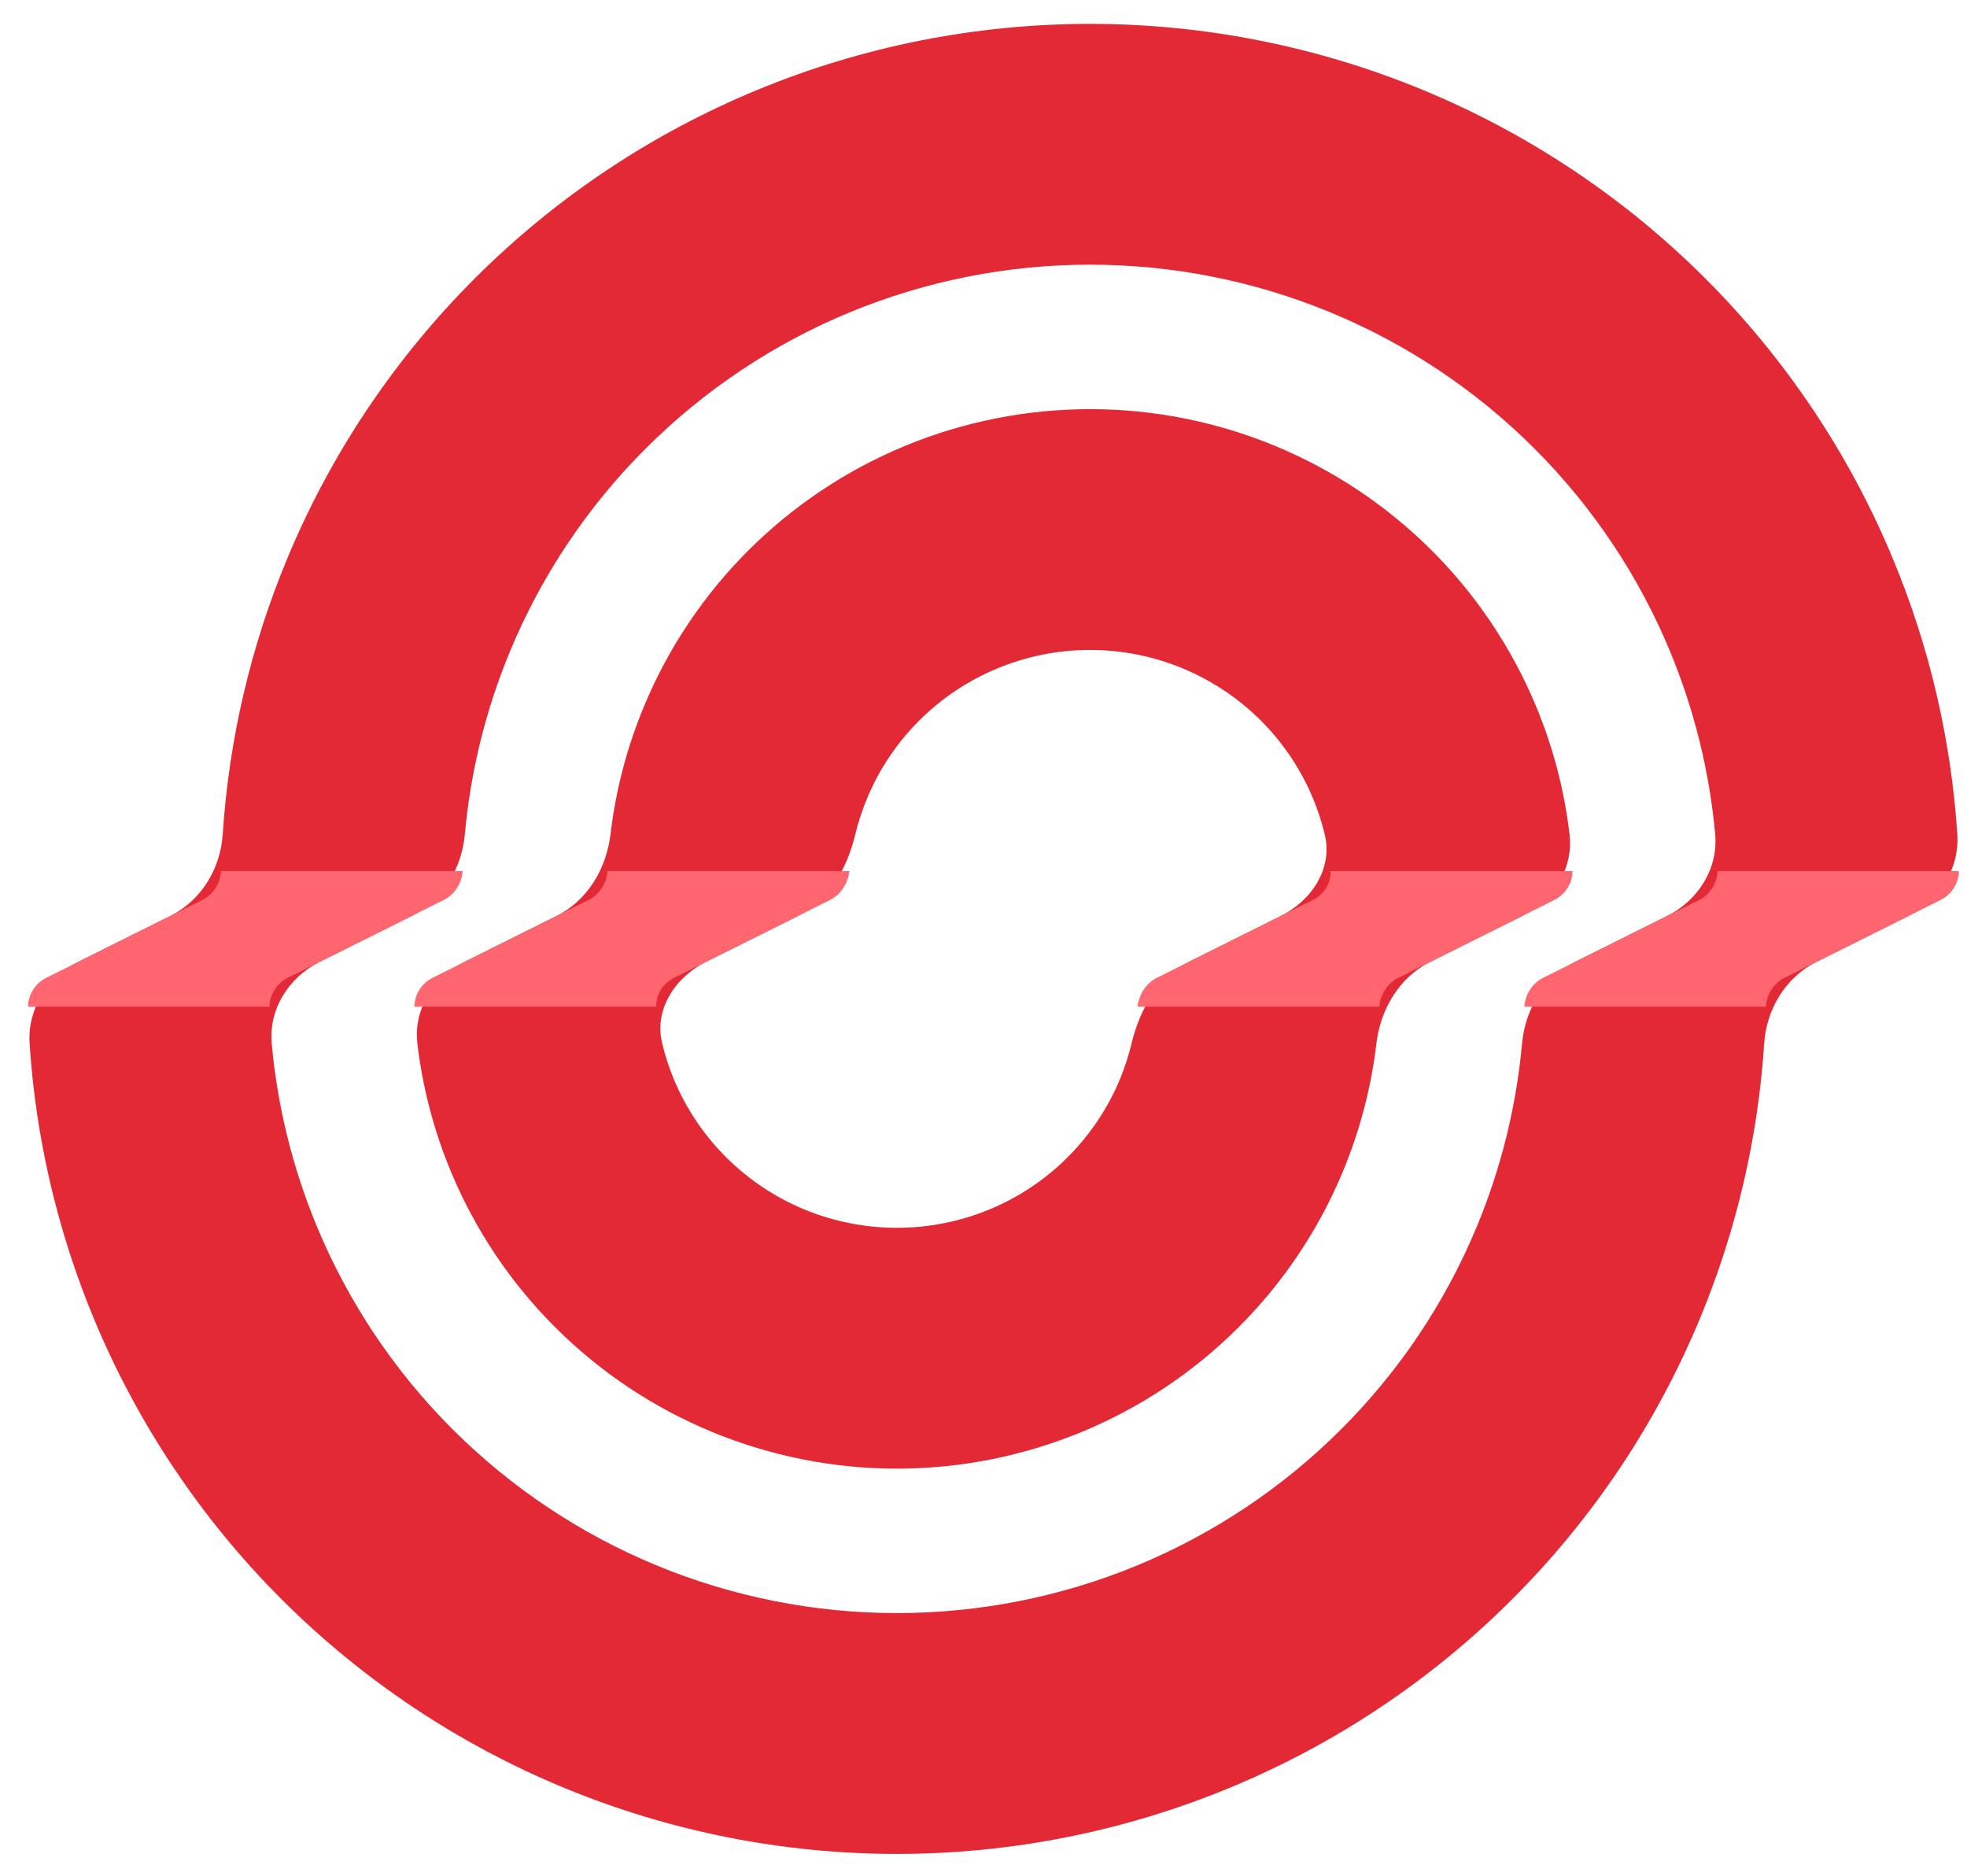
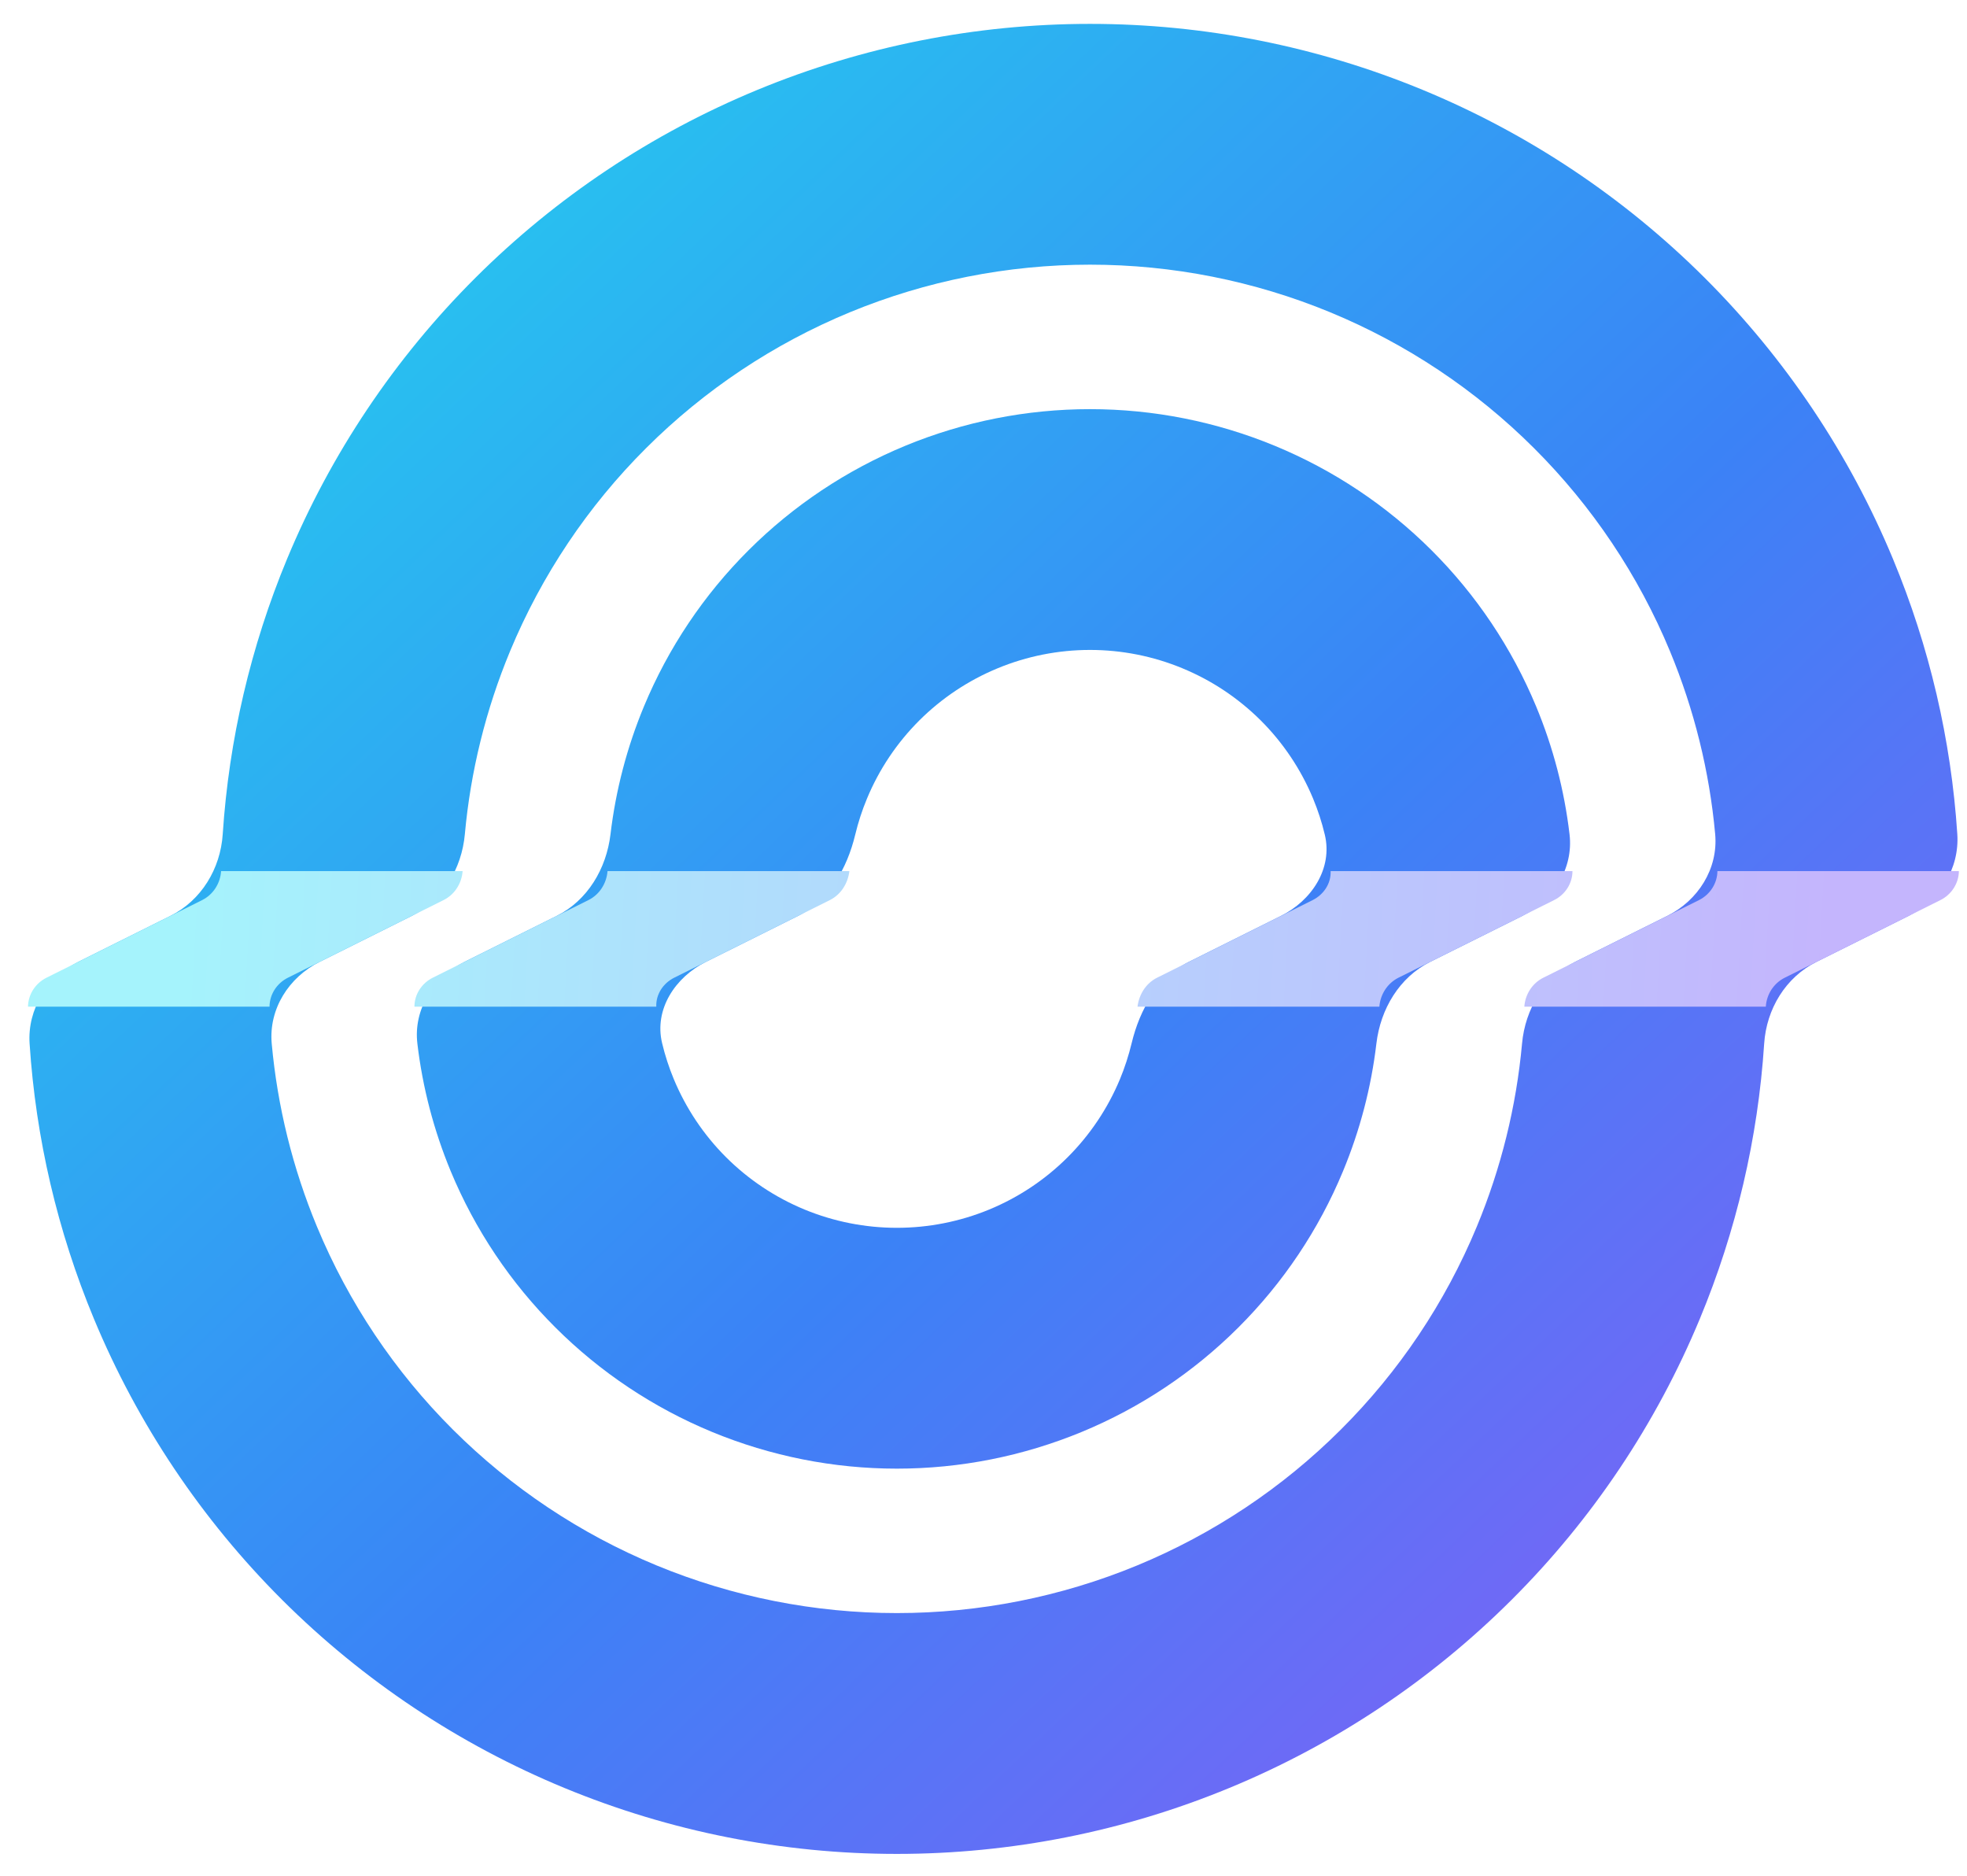
<svg xmlns="http://www.w3.org/2000/svg" width="43" height="41" viewBox="0 0 43 41" fill="none">
-   <path fill-rule="evenodd" clip-rule="evenodd" d="M23.829 8.943C22.442 8.943 21.07 9.215 19.789 9.744C18.509 10.273 17.345 11.048 16.365 12.026C15.385 13.003 14.607 14.164 14.077 15.441C13.705 16.336 13.46 17.276 13.346 18.234C13.257 18.987 12.844 19.683 12.166 20.021L10.158 21.022C9.48 21.36 9.035 22.056 9.124 22.809C9.237 23.767 9.483 24.707 9.854 25.602C10.385 26.88 11.162 28.04 12.143 29.017C13.123 29.995 14.286 30.77 15.567 31.299C16.848 31.828 18.22 32.101 19.606 32.101C20.993 32.101 22.365 31.828 23.646 31.299C24.927 30.77 26.09 29.995 27.07 29.017C28.05 28.04 28.828 26.88 29.358 25.602C29.73 24.707 29.976 23.767 30.089 22.809C30.178 22.056 30.591 21.36 31.27 21.022L33.277 20.021C33.955 19.683 34.401 18.987 34.311 18.234C34.198 17.276 33.953 16.336 33.581 15.441C33.05 14.164 32.273 13.003 31.293 12.026C30.312 11.048 29.149 10.273 27.868 9.744C26.587 9.215 25.215 8.943 23.829 8.943ZM28.705 17.455C28.811 17.711 28.897 17.974 28.961 18.243C29.138 18.98 28.677 19.683 27.999 20.021L25.992 21.022C25.313 21.36 24.916 22.063 24.739 22.8C24.674 23.069 24.589 23.332 24.483 23.588C24.217 24.227 23.828 24.807 23.338 25.296C22.848 25.785 22.267 26.172 21.626 26.437C20.986 26.701 20.299 26.837 19.606 26.837C18.913 26.837 18.227 26.701 17.587 26.437C16.946 26.172 16.365 25.785 15.874 25.296C15.384 24.807 14.996 24.227 14.73 23.588C14.624 23.332 14.538 23.069 14.474 22.8C14.297 22.063 14.758 21.36 15.436 21.022L17.443 20.021C18.122 19.683 18.519 18.98 18.696 18.243C18.761 17.974 18.846 17.711 18.953 17.455C19.218 16.816 19.607 16.236 20.097 15.747C20.587 15.259 21.169 14.871 21.809 14.607C22.449 14.342 23.136 14.206 23.829 14.206C24.522 14.206 25.208 14.342 25.848 14.607C26.489 14.871 27.07 15.259 27.561 15.747C28.051 16.236 28.439 16.816 28.705 17.455Z" fill="#E22935" />
-   <path fill-rule="evenodd" clip-rule="evenodd" d="M23.829 0.522C21.334 0.522 18.863 1.012 16.558 1.964C14.252 2.916 12.158 4.312 10.394 6.071C8.629 7.831 7.23 9.919 6.275 12.218C5.479 14.135 5.005 16.167 4.869 18.232C4.82 18.989 4.4 19.683 3.721 20.021L1.714 21.022C1.035 21.36 0.597 22.054 0.647 22.811C0.782 24.876 1.256 26.908 2.053 28.825C3.008 31.124 4.407 33.213 6.171 34.972C7.936 36.731 10.03 38.127 12.335 39.079C14.641 40.032 17.111 40.522 19.606 40.522C22.102 40.522 24.572 40.032 26.877 39.079C29.183 38.127 31.277 36.731 33.041 34.972C34.806 33.213 36.205 31.124 37.16 28.825C37.956 26.908 38.431 24.876 38.566 22.811C38.616 22.054 39.035 21.36 39.714 21.022L41.721 20.021C42.4 19.683 42.838 18.989 42.788 18.232C42.653 16.167 42.179 14.135 41.382 12.218C40.428 9.919 39.028 7.831 37.264 6.071C35.499 4.312 33.405 2.916 31.1 1.964C28.794 1.012 26.324 0.522 23.829 0.522ZM33.273 22.81C33.341 22.055 33.758 21.36 34.436 21.022L36.443 20.021C37.122 19.683 37.563 18.988 37.495 18.233C37.37 16.86 37.037 15.511 36.506 14.232C35.817 12.572 34.806 11.063 33.532 9.793C32.258 8.522 30.745 7.514 29.08 6.826C27.415 6.139 25.631 5.785 23.829 5.785C22.027 5.785 20.242 6.139 18.577 6.826C16.913 7.514 15.4 8.522 14.126 9.793C12.851 11.063 11.841 12.572 11.151 14.232C10.62 15.511 10.287 16.86 10.162 18.233C10.094 18.988 9.678 19.683 8.999 20.021L6.992 21.022C6.313 21.36 5.872 22.055 5.94 22.81C6.065 24.183 6.398 25.533 6.929 26.811C7.618 28.471 8.629 29.98 9.903 31.25C11.178 32.521 12.69 33.529 14.355 34.217C16.02 34.904 17.804 35.258 19.606 35.258C21.409 35.258 23.193 34.904 24.858 34.217C26.523 33.529 28.035 32.521 29.309 31.25C30.584 29.98 31.595 28.471 32.284 26.811C32.815 25.533 33.148 24.183 33.273 22.81Z" fill="#E22935" />
-   <path d="M42.823 19.04H37.544C37.541 19.309 37.383 19.553 37.141 19.674L33.739 21.37C33.496 21.491 33.342 21.734 33.323 22.003H38.602C38.619 21.734 38.774 21.491 39.017 21.37L42.419 19.674C42.661 19.553 42.819 19.309 42.823 19.04Z" fill="#FF6670" />
-   <path d="M0.612 22.003H5.892C5.894 21.734 6.052 21.491 6.295 21.37L9.696 19.674C9.939 19.553 10.094 19.309 10.113 19.04H4.833C4.816 19.309 4.661 19.553 4.419 19.674L1.017 21.37C0.774 21.491 0.617 21.734 0.612 22.003Z" fill="#FF6670" />
-   <path d="M13.281 19.04C13.26 19.309 13.106 19.553 12.863 19.674L9.461 21.37C9.219 21.491 9.06 21.734 9.06 22.003H14.347C14.336 21.735 14.496 21.491 14.739 21.37L18.141 19.674C18.384 19.552 18.536 19.309 18.568 19.04H13.281Z" fill="#FF6670" />
-   <path d="M29.088 19.04C29.1 19.309 28.939 19.552 28.696 19.674L25.295 21.37C25.052 21.491 24.9 21.735 24.867 22.003H30.154C30.175 21.734 30.33 21.491 30.572 21.37L33.974 19.674C34.217 19.553 34.375 19.309 34.375 19.04H29.088Z" fill="#FF6670" />
+   <defs>
+     <linearGradient id="logo-main" x1="4" y1="2" x2="40" y2="40" gradientUnits="userSpaceOnUse">
+       <stop stop-color="#22D3EE" />
+       <stop offset="0.55" stop-color="#3B82F6" />
+       <stop offset="1" stop-color="#8B5CF6" />
+     </linearGradient>
+     <linearGradient id="logo-accent" x1="4" y1="20" x2="40" y2="22" gradientUnits="userSpaceOnUse">
+       <stop stop-color="#A5F3FC" />
+       <stop offset="1" stop-color="#C4B5FD" />
+     </linearGradient>
+   </defs>
+   <path fill-rule="evenodd" clip-rule="evenodd" d="M23.829 8.943C22.442 8.943 21.07 9.215 19.789 9.744C18.509 10.273 17.345 11.048 16.365 12.026C15.385 13.003 14.607 14.164 14.077 15.441C13.705 16.336 13.46 17.276 13.346 18.234C13.257 18.987 12.844 19.683 12.166 20.021L10.158 21.022C9.48 21.36 9.035 22.056 9.124 22.809C9.237 23.767 9.483 24.707 9.854 25.602C10.385 26.88 11.162 28.04 12.143 29.017C13.123 29.995 14.286 30.77 15.567 31.299C16.848 31.828 18.22 32.101 19.606 32.101C20.993 32.101 22.365 31.828 23.646 31.299C24.927 30.77 26.09 29.995 27.07 29.017C28.05 28.04 28.828 26.88 29.358 25.602C29.73 24.707 29.976 23.767 30.089 22.809C30.178 22.056 30.591 21.36 31.27 21.022L33.277 20.021C33.955 19.683 34.401 18.987 34.311 18.234C34.198 17.276 33.953 16.336 33.581 15.441C33.05 14.164 32.273 13.003 31.293 12.026C30.312 11.048 29.149 10.273 27.868 9.744C26.587 9.215 25.215 8.943 23.829 8.943ZM28.705 17.455C28.811 17.711 28.897 17.974 28.961 18.243C29.138 18.98 28.677 19.683 27.999 20.021L25.992 21.022C25.313 21.36 24.916 22.063 24.739 22.8C24.674 23.069 24.589 23.332 24.483 23.588C24.217 24.227 23.828 24.807 23.338 25.296C22.848 25.785 22.267 26.172 21.626 26.437C20.986 26.701 20.299 26.837 19.606 26.837C18.913 26.837 18.227 26.701 17.587 26.437C16.946 26.172 16.365 25.785 15.874 25.296C15.384 24.807 14.996 24.227 14.73 23.588C14.624 23.332 14.538 23.069 14.474 22.8C14.297 22.063 14.758 21.36 15.436 21.022L17.443 20.021C18.122 19.683 18.519 18.98 18.696 18.243C18.761 17.974 18.846 17.711 18.953 17.455C19.218 16.816 19.607 16.236 20.097 15.747C20.587 15.259 21.169 14.871 21.809 14.607C22.449 14.342 23.136 14.206 23.829 14.206C24.522 14.206 25.208 14.342 25.848 14.607C26.489 14.871 27.07 15.259 27.561 15.747C28.051 16.236 28.439 16.816 28.705 17.455Z" fill="url(#logo-main)" />
+   <path fill-rule="evenodd" clip-rule="evenodd" d="M23.829 0.522C21.334 0.522 18.863 1.012 16.558 1.964C14.252 2.916 12.158 4.312 10.394 6.071C8.629 7.831 7.23 9.919 6.275 12.218C5.479 14.135 5.005 16.167 4.869 18.232C4.82 18.989 4.4 19.683 3.721 20.021L1.714 21.022C1.035 21.36 0.597 22.054 0.647 22.811C0.782 24.876 1.256 26.908 2.053 28.825C3.008 31.124 4.407 33.213 6.171 34.972C7.936 36.731 10.03 38.127 12.335 39.079C14.641 40.032 17.111 40.522 19.606 40.522C22.102 40.522 24.572 40.032 26.877 39.079C29.183 38.127 31.277 36.731 33.041 34.972C34.806 33.213 36.205 31.124 37.16 28.825C37.956 26.908 38.431 24.876 38.566 22.811C38.616 22.054 39.035 21.36 39.714 21.022L41.721 20.021C42.4 19.683 42.838 18.989 42.788 18.232C42.653 16.167 42.179 14.135 41.382 12.218C40.428 9.919 39.028 7.831 37.264 6.071C35.499 4.312 33.405 2.916 31.1 1.964C28.794 1.012 26.324 0.522 23.829 0.522ZM33.273 22.81C33.341 22.055 33.758 21.36 34.436 21.022L36.443 20.021C37.122 19.683 37.563 18.988 37.495 18.233C37.37 16.86 37.037 15.511 36.506 14.232C35.817 12.572 34.806 11.063 33.532 9.793C32.258 8.522 30.745 7.514 29.08 6.826C27.415 6.139 25.631 5.785 23.829 5.785C22.027 5.785 20.242 6.139 18.577 6.826C16.913 7.514 15.4 8.522 14.126 9.793C12.851 11.063 11.841 12.572 11.151 14.232C10.62 15.511 10.287 16.86 10.162 18.233C10.094 18.988 9.678 19.683 8.999 20.021L6.992 21.022C6.313 21.36 5.872 22.055 5.94 22.81C6.065 24.183 6.398 25.533 6.929 26.811C7.618 28.471 8.629 29.98 9.903 31.25C11.178 32.521 12.69 33.529 14.355 34.217C16.02 34.904 17.804 35.258 19.606 35.258C21.409 35.258 23.193 34.904 24.858 34.217C26.523 33.529 28.035 32.521 29.309 31.25C30.584 29.98 31.595 28.471 32.284 26.811C32.815 25.533 33.148 24.183 33.273 22.81Z" fill="url(#logo-main)" />
+   <path d="M42.823 19.04H37.544C37.541 19.309 37.383 19.553 37.141 19.674L33.739 21.37C33.496 21.491 33.342 21.734 33.323 22.003H38.602C38.619 21.734 38.774 21.491 39.017 21.37L42.419 19.674C42.661 19.553 42.819 19.309 42.823 19.04Z" fill="url(#logo-accent)" />
+   <path d="M0.612 22.003H5.892C5.894 21.734 6.052 21.491 6.295 21.37L9.696 19.674C9.939 19.553 10.094 19.309 10.113 19.04H4.833C4.816 19.309 4.661 19.553 4.419 19.674L1.017 21.37C0.774 21.491 0.617 21.734 0.612 22.003Z" fill="url(#logo-accent)" />
+   <path d="M13.281 19.04C13.26 19.309 13.106 19.553 12.863 19.674L9.461 21.37C9.219 21.491 9.06 21.734 9.06 22.003H14.347C14.336 21.735 14.496 21.491 14.739 21.37L18.141 19.674C18.384 19.552 18.536 19.309 18.568 19.04H13.281Z" fill="url(#logo-accent)" />
+   <path d="M29.088 19.04C29.1 19.309 28.939 19.552 28.696 19.674L25.295 21.37C25.052 21.491 24.9 21.735 24.867 22.003H30.154C30.175 21.734 30.33 21.491 30.572 21.37L33.974 19.674C34.217 19.553 34.375 19.309 34.375 19.04H29.088Z" fill="url(#logo-accent)" />
</svg>
